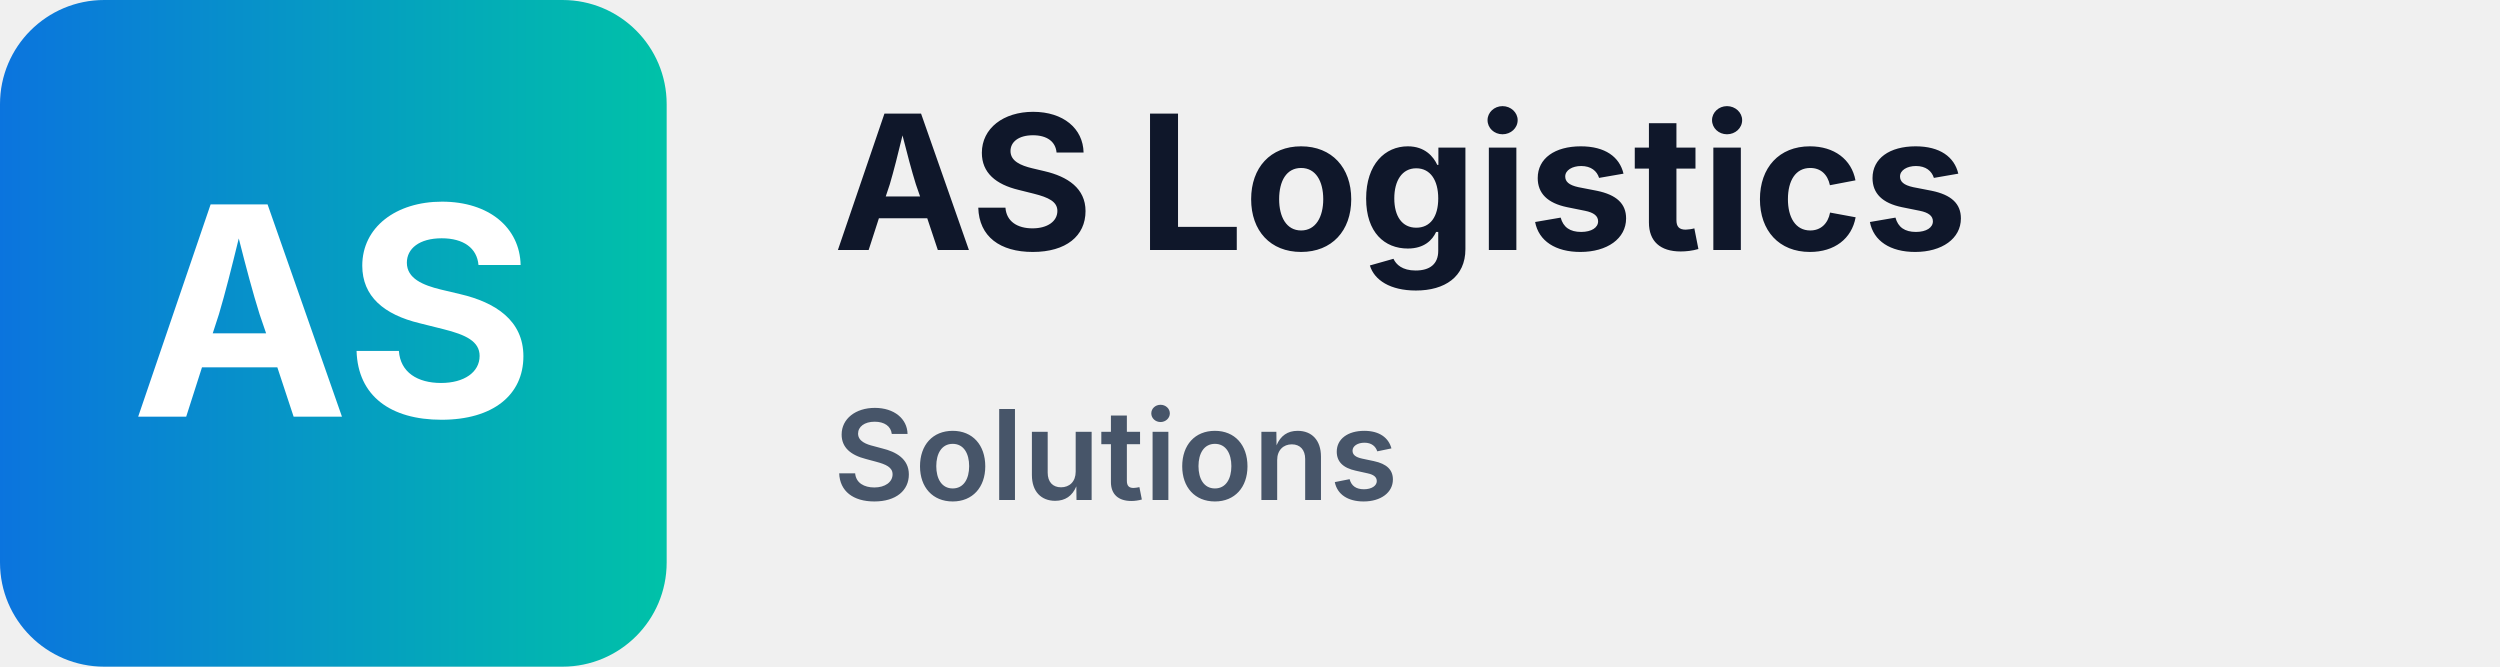
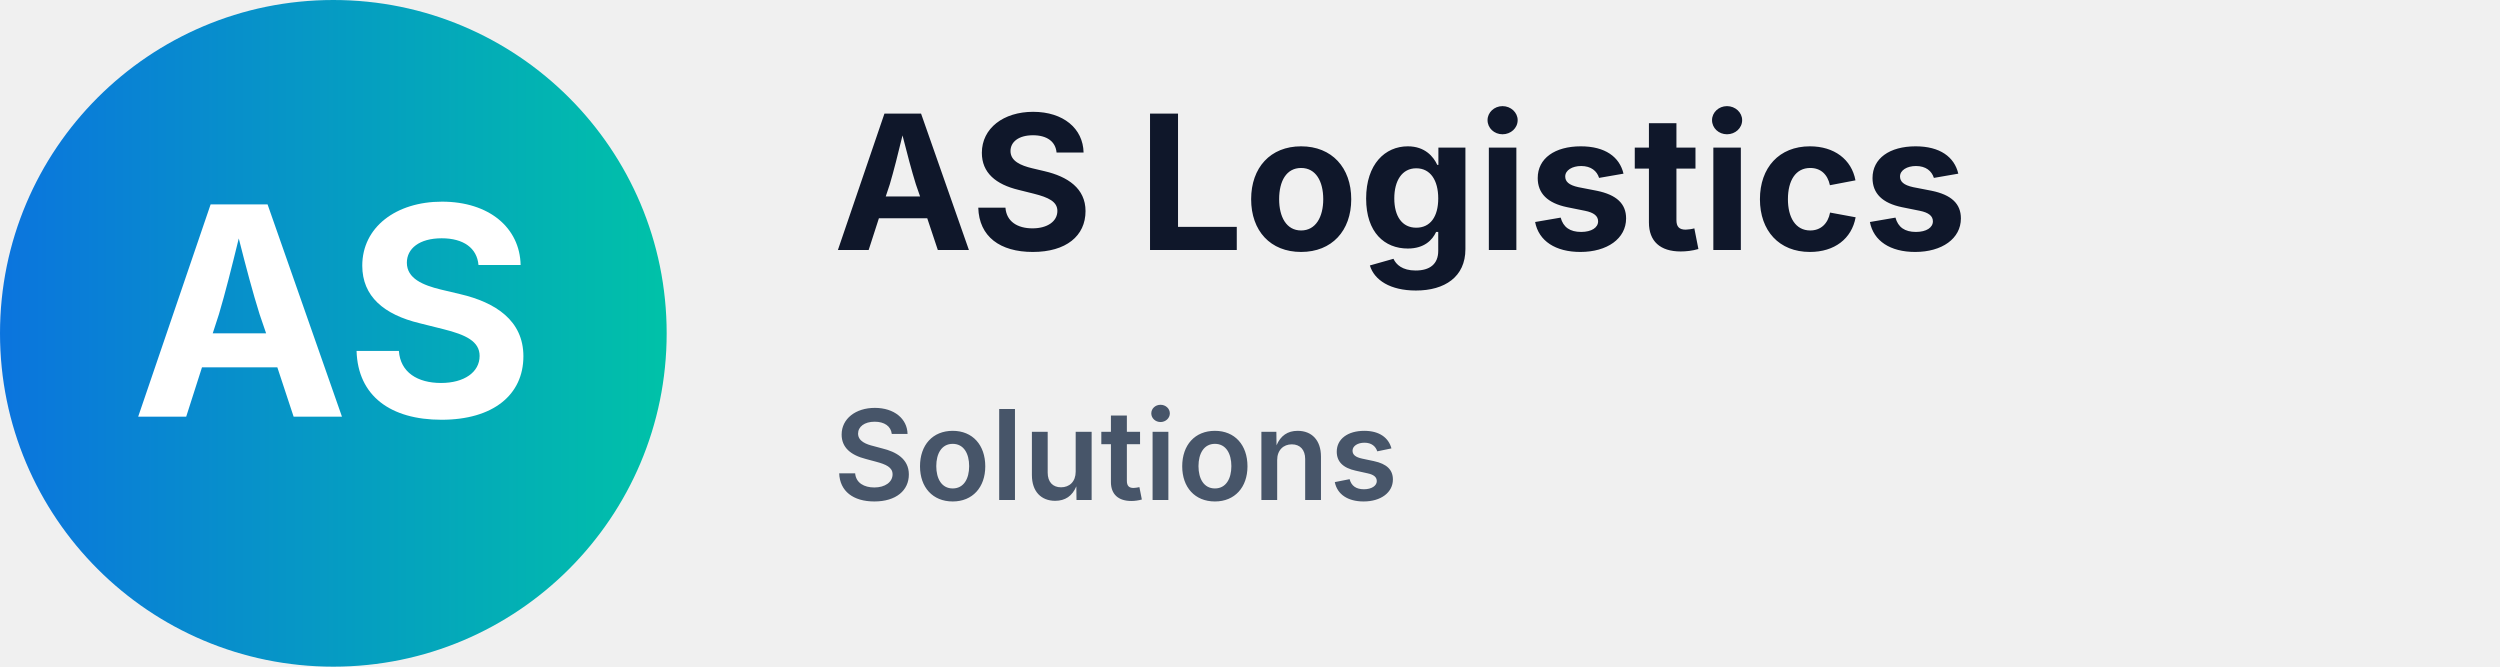
<svg xmlns="http://www.w3.org/2000/svg" width="240" height="64" viewBox="0 0 240 64" role="img" aria-label="AS Logistics Solutions logo">
  <defs>
    <linearGradient id="g" x1="0" x2="1">
      <stop offset="0%" stop-color="#0b74de" />
      <stop offset="100%" stop-color="#00c2a8" />
    </linearGradient>
    <style>
      .t{font-family:Inter, ui-sans-serif, system-ui, -apple-system, "Segoe UI", Roboto, "Helvetica Neue", Arial; font-weight:700; fill:#0f172a}
      .s{font-family:Inter, ui-sans-serif, system-ui, -apple-system, "Segoe UI", Roboto, "Helvetica Neue", Arial; font-weight:600; fill:#475569}
    </style>
  </defs>
-   <rect width="64" height="64" rx="10" fill="url(#g)" />
+   <rect width="64" height="64" rx="32" fill="url(#g)" />
  <text x="32" y="40" text-anchor="middle" font-size="28" font-family="Inter, Arial" font-weight="700" fill="#fff">AS</text>
  <g transform="translate(80,20)">
    <text class="t" x="0" y="4" font-size="18">AS Logistics</text>
    <text class="s" x="0" y="28" font-size="12">Solutions</text>
  </g>
</svg>
